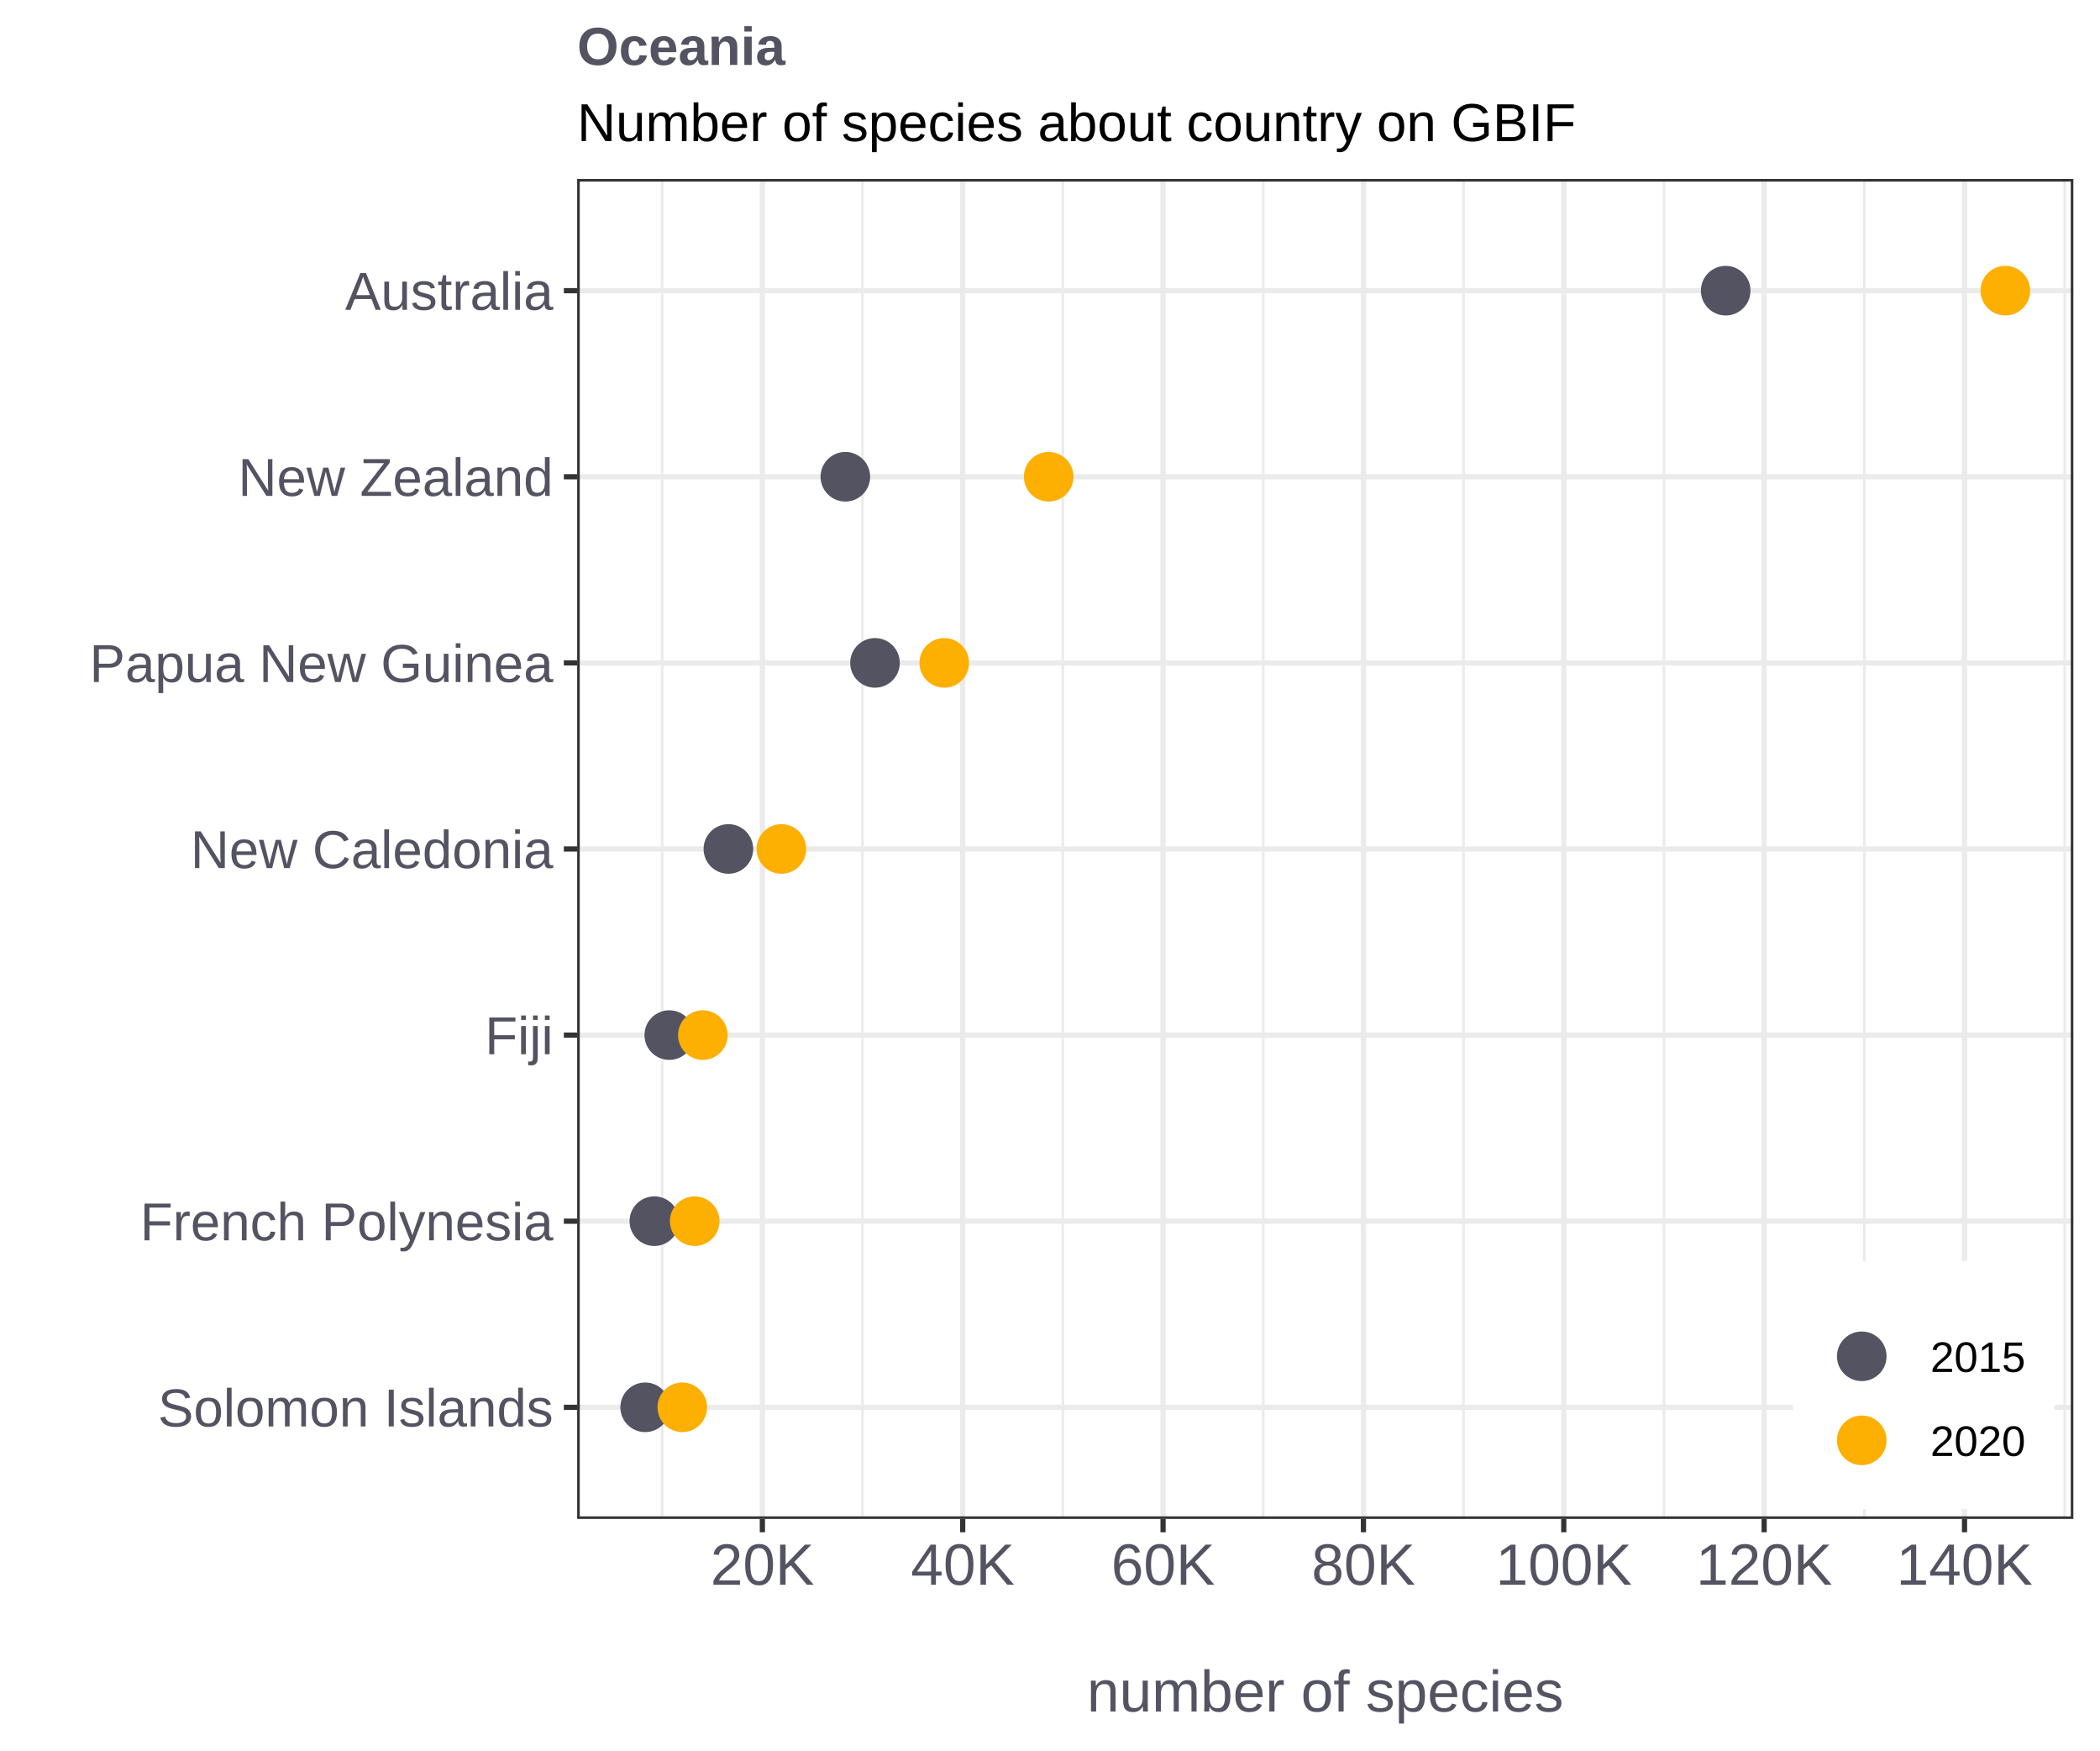
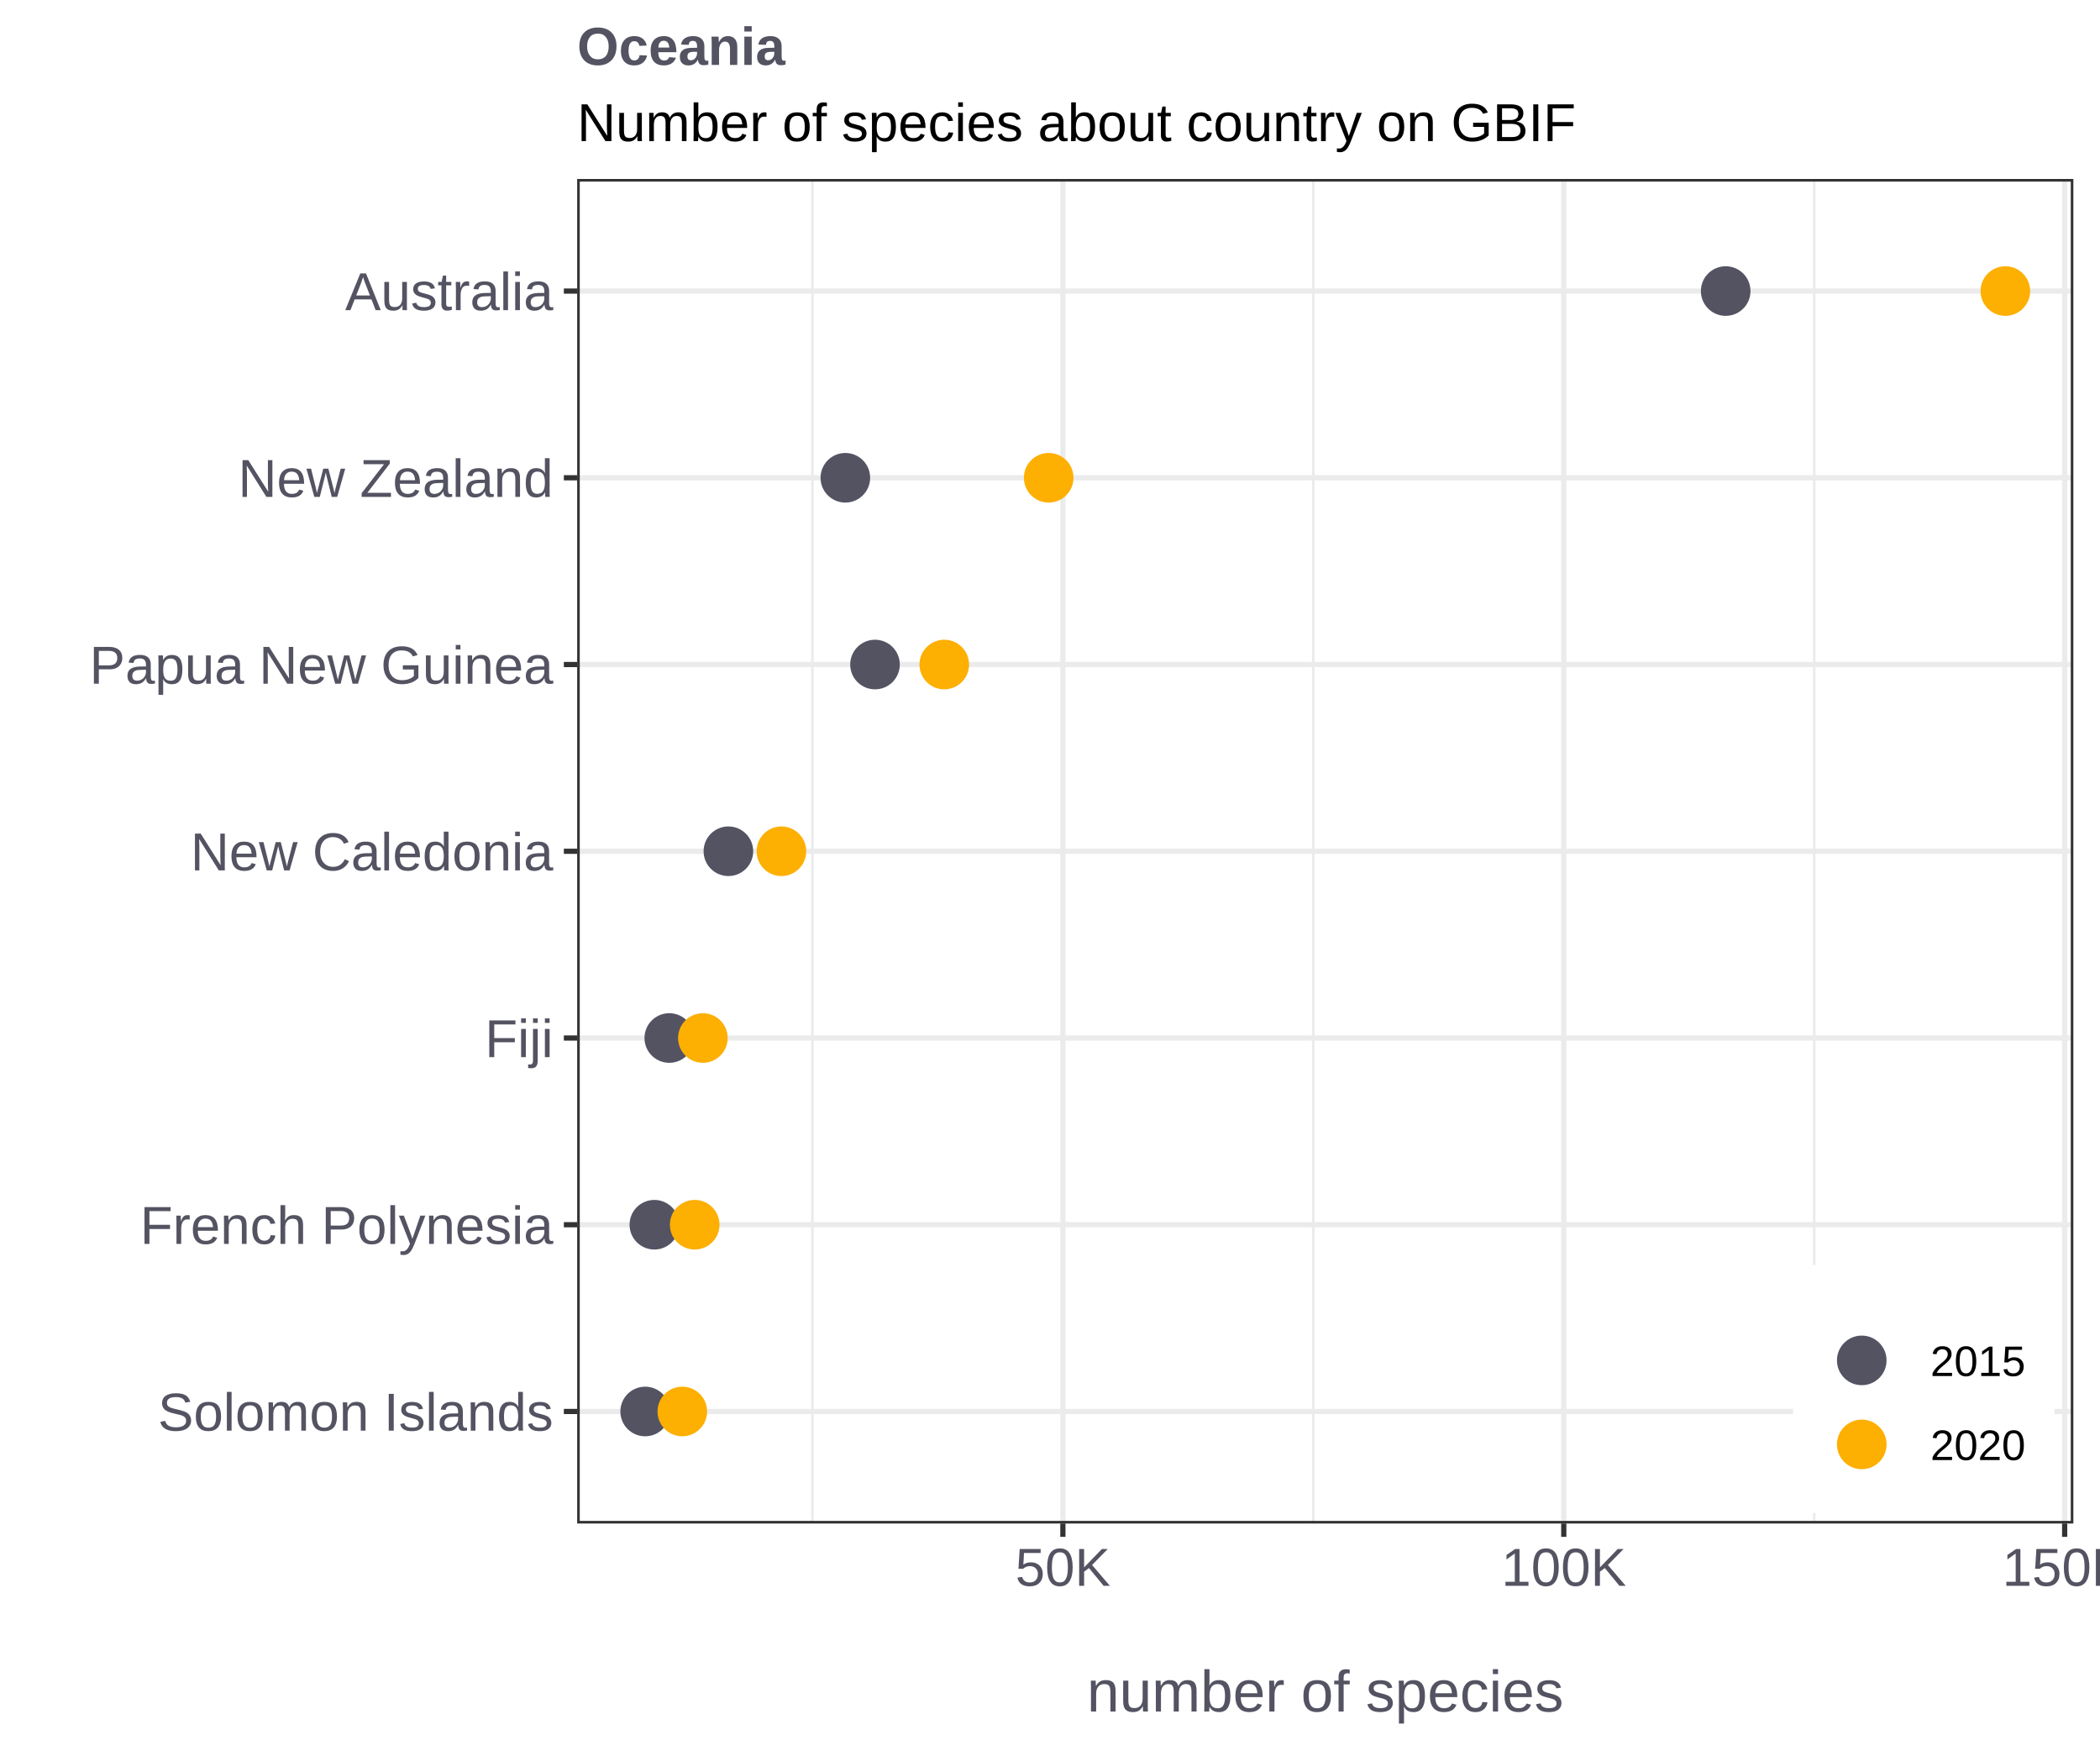
<svg xmlns="http://www.w3.org/2000/svg" viewBox="0 0 432.00 360.00">
  <defs>
    <style type="text/css">
    line, polyline, path, rect, circle {
      fill: none;
      stroke: #000000;
      stroke-linecap: round;
      stroke-linejoin: round;
      stroke-miterlimit: 10.00;
    }
  </style>
  </defs>
  <rect width="100%" height="100%" style="stroke: none; fill: #FFFFFF;" />
  <rect x="0.00" y="0.00" width="432.00" height="360.00" style="stroke-width: 1.07; stroke: #FFFFFF; fill: #FFFFFF;" />
  <defs>
-     <clipPath id="cpMTE4LjczNHw0MjYuNTIxfDMxMi4zOTV8MzYuODEzNA==">
-       <rect x="118.73" y="36.81" width="307.79" height="275.58" />
+     <clipPath id="cpMTE4LjczNHw0MjYuNTIxfDMxMy4zMzN8MzYuODEzNA==">
+       <rect x="118.73" y="36.81" width="307.79" height="276.52" />
    </clipPath>
  </defs>
-   <rect x="118.73" y="36.81" width="307.79" height="275.58" style="stroke-width: 1.07; stroke: none; fill: #FFFFFF;" clip-path="url(#cpMTE4LjczNHw0MjYuNTIxfDMxMi4zOTV8MzYuODEzNA==)" />
-   <polyline points="136.22,312.40 136.22,36.81 " style="stroke-width: 0.53; stroke: #EBEBEB; stroke-linecap: butt;" clip-path="url(#cpMTE4LjczNHw0MjYuNTIxfDMxMi4zOTV8MzYuODEzNA==)" />
-   <polyline points="177.43,312.40 177.43,36.81 " style="stroke-width: 0.53; stroke: #EBEBEB; stroke-linecap: butt;" clip-path="url(#cpMTE4LjczNHw0MjYuNTIxfDMxMi4zOTV8MzYuODEzNA==)" />
-   <polyline points="218.65,312.40 218.65,36.81 " style="stroke-width: 0.53; stroke: #EBEBEB; stroke-linecap: butt;" clip-path="url(#cpMTE4LjczNHw0MjYuNTIxfDMxMi4zOTV8MzYuODEzNA==)" />
-   <polyline points="259.87,312.40 259.87,36.81 " style="stroke-width: 0.53; stroke: #EBEBEB; stroke-linecap: butt;" clip-path="url(#cpMTE4LjczNHw0MjYuNTIxfDMxMi4zOTV8MzYuODEzNA==)" />
-   <polyline points="301.08,312.40 301.08,36.81 " style="stroke-width: 0.53; stroke: #EBEBEB; stroke-linecap: butt;" clip-path="url(#cpMTE4LjczNHw0MjYuNTIxfDMxMi4zOTV8MzYuODEzNA==)" />
-   <polyline points="342.30,312.40 342.30,36.81 " style="stroke-width: 0.53; stroke: #EBEBEB; stroke-linecap: butt;" clip-path="url(#cpMTE4LjczNHw0MjYuNTIxfDMxMi4zOTV8MzYuODEzNA==)" />
-   <polyline points="383.52,312.40 383.52,36.81 " style="stroke-width: 0.53; stroke: #EBEBEB; stroke-linecap: butt;" clip-path="url(#cpMTE4LjczNHw0MjYuNTIxfDMxMi4zOTV8MzYuODEzNA==)" />
-   <polyline points="424.73,312.40 424.73,36.81 " style="stroke-width: 0.53; stroke: #EBEBEB; stroke-linecap: butt;" clip-path="url(#cpMTE4LjczNHw0MjYuNTIxfDMxMi4zOTV8MzYuODEzNA==)" />
-   <polyline points="118.73,289.43 426.52,289.43 " style="stroke-width: 1.07; stroke: #EBEBEB; stroke-linecap: butt;" clip-path="url(#cpMTE4LjczNHw0MjYuNTIxfDMxMi4zOTV8MzYuODEzNA==)" />
-   <polyline points="118.73,251.15 426.52,251.15 " style="stroke-width: 1.07; stroke: #EBEBEB; stroke-linecap: butt;" clip-path="url(#cpMTE4LjczNHw0MjYuNTIxfDMxMi4zOTV8MzYuODEzNA==)" />
-   <polyline points="118.73,212.88 426.52,212.88 " style="stroke-width: 1.07; stroke: #EBEBEB; stroke-linecap: butt;" clip-path="url(#cpMTE4LjczNHw0MjYuNTIxfDMxMi4zOTV8MzYuODEzNA==)" />
-   <polyline points="118.73,174.60 426.52,174.60 " style="stroke-width: 1.07; stroke: #EBEBEB; stroke-linecap: butt;" clip-path="url(#cpMTE4LjczNHw0MjYuNTIxfDMxMi4zOTV8MzYuODEzNA==)" />
-   <polyline points="118.73,136.33 426.52,136.33 " style="stroke-width: 1.07; stroke: #EBEBEB; stroke-linecap: butt;" clip-path="url(#cpMTE4LjczNHw0MjYuNTIxfDMxMi4zOTV8MzYuODEzNA==)" />
-   <polyline points="118.73,98.05 426.52,98.05 " style="stroke-width: 1.07; stroke: #EBEBEB; stroke-linecap: butt;" clip-path="url(#cpMTE4LjczNHw0MjYuNTIxfDMxMi4zOTV8MzYuODEzNA==)" />
-   <polyline points="118.73,59.78 426.52,59.78 " style="stroke-width: 1.07; stroke: #EBEBEB; stroke-linecap: butt;" clip-path="url(#cpMTE4LjczNHw0MjYuNTIxfDMxMi4zOTV8MzYuODEzNA==)" />
-   <polyline points="156.83,312.40 156.83,36.81 " style="stroke-width: 1.07; stroke: #EBEBEB; stroke-linecap: butt;" clip-path="url(#cpMTE4LjczNHw0MjYuNTIxfDMxMi4zOTV8MzYuODEzNA==)" />
-   <polyline points="198.04,312.40 198.04,36.81 " style="stroke-width: 1.07; stroke: #EBEBEB; stroke-linecap: butt;" clip-path="url(#cpMTE4LjczNHw0MjYuNTIxfDMxMi4zOTV8MzYuODEzNA==)" />
-   <polyline points="239.26,312.40 239.26,36.81 " style="stroke-width: 1.07; stroke: #EBEBEB; stroke-linecap: butt;" clip-path="url(#cpMTE4LjczNHw0MjYuNTIxfDMxMi4zOTV8MzYuODEzNA==)" />
-   <polyline points="280.48,312.40 280.48,36.81 " style="stroke-width: 1.07; stroke: #EBEBEB; stroke-linecap: butt;" clip-path="url(#cpMTE4LjczNHw0MjYuNTIxfDMxMi4zOTV8MzYuODEzNA==)" />
-   <polyline points="321.69,312.40 321.69,36.81 " style="stroke-width: 1.07; stroke: #EBEBEB; stroke-linecap: butt;" clip-path="url(#cpMTE4LjczNHw0MjYuNTIxfDMxMi4zOTV8MzYuODEzNA==)" />
-   <polyline points="362.91,312.40 362.91,36.81 " style="stroke-width: 1.07; stroke: #EBEBEB; stroke-linecap: butt;" clip-path="url(#cpMTE4LjczNHw0MjYuNTIxfDMxMi4zOTV8MzYuODEzNA==)" />
-   <polyline points="404.13,312.40 404.13,36.81 " style="stroke-width: 1.07; stroke: #EBEBEB; stroke-linecap: butt;" clip-path="url(#cpMTE4LjczNHw0MjYuNTIxfDMxMi4zOTV8MzYuODEzNA==)" />
-   <circle cx="355.00" cy="59.78" r="3.56pt" style="stroke-width: 0.71; stroke: #535362; fill: #535362;" clip-path="url(#cpMTE4LjczNHw0MjYuNTIxfDMxMi4zOTV8MzYuODEzNA==)" />
-   <circle cx="412.53" cy="59.78" r="3.56pt" style="stroke-width: 0.71; stroke: #FDAF02; fill: #FDAF02;" clip-path="url(#cpMTE4LjczNHw0MjYuNTIxfDMxMi4zOTV8MzYuODEzNA==)" />
-   <circle cx="137.68" cy="212.88" r="3.56pt" style="stroke-width: 0.71; stroke: #535362; fill: #535362;" clip-path="url(#cpMTE4LjczNHw0MjYuNTIxfDMxMi4zOTV8MzYuODEzNA==)" />
-   <circle cx="144.59" cy="212.88" r="3.56pt" style="stroke-width: 0.71; stroke: #FDAF02; fill: #FDAF02;" clip-path="url(#cpMTE4LjczNHw0MjYuNTIxfDMxMi4zOTV8MzYuODEzNA==)" />
-   <circle cx="134.61" cy="251.15" r="3.56pt" style="stroke-width: 0.71; stroke: #535362; fill: #535362;" clip-path="url(#cpMTE4LjczNHw0MjYuNTIxfDMxMi4zOTV8MzYuODEzNA==)" />
-   <circle cx="142.91" cy="251.15" r="3.56pt" style="stroke-width: 0.71; stroke: #FDAF02; fill: #FDAF02;" clip-path="url(#cpMTE4LjczNHw0MjYuNTIxfDMxMi4zOTV8MzYuODEzNA==)" />
-   <circle cx="149.84" cy="174.60" r="3.56pt" style="stroke-width: 0.71; stroke: #535362; fill: #535362;" clip-path="url(#cpMTE4LjczNHw0MjYuNTIxfDMxMi4zOTV8MzYuODEzNA==)" />
-   <circle cx="160.75" cy="174.60" r="3.56pt" style="stroke-width: 0.71; stroke: #FDAF02; fill: #FDAF02;" clip-path="url(#cpMTE4LjczNHw0MjYuNTIxfDMxMi4zOTV8MzYuODEzNA==)" />
-   <circle cx="173.90" cy="98.05" r="3.56pt" style="stroke-width: 0.71; stroke: #535362; fill: #535362;" clip-path="url(#cpMTE4LjczNHw0MjYuNTIxfDMxMi4zOTV8MzYuODEzNA==)" />
-   <circle cx="215.73" cy="98.05" r="3.56pt" style="stroke-width: 0.71; stroke: #FDAF02; fill: #FDAF02;" clip-path="url(#cpMTE4LjczNHw0MjYuNTIxfDMxMi4zOTV8MzYuODEzNA==)" />
-   <circle cx="180.00" cy="136.33" r="3.56pt" style="stroke-width: 0.71; stroke: #535362; fill: #535362;" clip-path="url(#cpMTE4LjczNHw0MjYuNTIxfDMxMi4zOTV8MzYuODEzNA==)" />
-   <circle cx="194.25" cy="136.33" r="3.56pt" style="stroke-width: 0.71; stroke: #FDAF02; fill: #FDAF02;" clip-path="url(#cpMTE4LjczNHw0MjYuNTIxfDMxMi4zOTV8MzYuODEzNA==)" />
-   <circle cx="132.72" cy="289.43" r="3.56pt" style="stroke-width: 0.71; stroke: #535362; fill: #535362;" clip-path="url(#cpMTE4LjczNHw0MjYuNTIxfDMxMi4zOTV8MzYuODEzNA==)" />
-   <circle cx="140.36" cy="289.43" r="3.56pt" style="stroke-width: 0.71; stroke: #FDAF02; fill: #FDAF02;" clip-path="url(#cpMTE4LjczNHw0MjYuNTIxfDMxMi4zOTV8MzYuODEzNA==)" />
-   <rect x="118.73" y="36.81" width="307.79" height="275.58" style="stroke-width: 1.07; stroke: #333333;" clip-path="url(#cpMTE4LjczNHw0MjYuNTIxfDMxMi4zOTV8MzYuODEzNA==)" />
+   <rect x="118.73" y="36.81" width="307.79" height="276.52" style="stroke-width: 1.07; stroke: none; fill: #FFFFFF;" clip-path="url(#cpMTE4LjczNHw0MjYuNTIxfDMxMy4zMzN8MzYuODEzNA==)" />
+   <polyline points="167.13,313.33 167.13,36.81 " style="stroke-width: 0.53; stroke: #EBEBEB; stroke-linecap: butt;" clip-path="url(#cpMTE4LjczNHw0MjYuNTIxfDMxMy4zMzN8MzYuODEzNA==)" />
+   <polyline points="270.17,313.33 270.17,36.81 " style="stroke-width: 0.53; stroke: #EBEBEB; stroke-linecap: butt;" clip-path="url(#cpMTE4LjczNHw0MjYuNTIxfDMxMy4zMzN8MzYuODEzNA==)" />
+   <polyline points="373.21,313.33 373.21,36.81 " style="stroke-width: 0.53; stroke: #EBEBEB; stroke-linecap: butt;" clip-path="url(#cpMTE4LjczNHw0MjYuNTIxfDMxMy4zMzN8MzYuODEzNA==)" />
+   <polyline points="118.73,290.29 426.52,290.29 " style="stroke-width: 1.07; stroke: #EBEBEB; stroke-linecap: butt;" clip-path="url(#cpMTE4LjczNHw0MjYuNTIxfDMxMy4zMzN8MzYuODEzNA==)" />
+   <polyline points="118.73,251.88 426.52,251.88 " style="stroke-width: 1.07; stroke: #EBEBEB; stroke-linecap: butt;" clip-path="url(#cpMTE4LjczNHw0MjYuNTIxfDMxMy4zMzN8MzYuODEzNA==)" />
+   <polyline points="118.73,213.48 426.52,213.48 " style="stroke-width: 1.07; stroke: #EBEBEB; stroke-linecap: butt;" clip-path="url(#cpMTE4LjczNHw0MjYuNTIxfDMxMy4zMzN8MzYuODEzNA==)" />
+   <polyline points="118.73,175.07 426.52,175.07 " style="stroke-width: 1.07; stroke: #EBEBEB; stroke-linecap: butt;" clip-path="url(#cpMTE4LjczNHw0MjYuNTIxfDMxMy4zMzN8MzYuODEzNA==)" />
+   <polyline points="118.73,136.67 426.52,136.67 " style="stroke-width: 1.07; stroke: #EBEBEB; stroke-linecap: butt;" clip-path="url(#cpMTE4LjczNHw0MjYuNTIxfDMxMy4zMzN8MzYuODEzNA==)" />
+   <polyline points="118.73,98.26 426.52,98.26 " style="stroke-width: 1.07; stroke: #EBEBEB; stroke-linecap: butt;" clip-path="url(#cpMTE4LjczNHw0MjYuNTIxfDMxMy4zMzN8MzYuODEzNA==)" />
+   <polyline points="118.73,59.86 426.52,59.86 " style="stroke-width: 1.07; stroke: #EBEBEB; stroke-linecap: butt;" clip-path="url(#cpMTE4LjczNHw0MjYuNTIxfDMxMy4zMzN8MzYuODEzNA==)" />
+   <polyline points="218.65,313.33 218.65,36.81 " style="stroke-width: 1.07; stroke: #EBEBEB; stroke-linecap: butt;" clip-path="url(#cpMTE4LjczNHw0MjYuNTIxfDMxMy4zMzN8MzYuODEzNA==)" />
+   <polyline points="321.69,313.33 321.69,36.81 " style="stroke-width: 1.07; stroke: #EBEBEB; stroke-linecap: butt;" clip-path="url(#cpMTE4LjczNHw0MjYuNTIxfDMxMy4zMzN8MzYuODEzNA==)" />
+   <polyline points="424.73,313.33 424.73,36.81 " style="stroke-width: 1.07; stroke: #EBEBEB; stroke-linecap: butt;" clip-path="url(#cpMTE4LjczNHw0MjYuNTIxfDMxMy4zMzN8MzYuODEzNA==)" />
+   <circle cx="355.00" cy="59.86" r="3.56pt" style="stroke-width: 0.71; stroke: #535362; fill: #535362;" clip-path="url(#cpMTE4LjczNHw0MjYuNTIxfDMxMy4zMzN8MzYuODEzNA==)" />
+   <circle cx="412.53" cy="59.86" r="3.56pt" style="stroke-width: 0.71; stroke: #FDAF02; fill: #FDAF02;" clip-path="url(#cpMTE4LjczNHw0MjYuNTIxfDMxMy4zMzN8MzYuODEzNA==)" />
+   <circle cx="137.68" cy="213.48" r="3.56pt" style="stroke-width: 0.71; stroke: #535362; fill: #535362;" clip-path="url(#cpMTE4LjczNHw0MjYuNTIxfDMxMy4zMzN8MzYuODEzNA==)" />
+   <circle cx="144.59" cy="213.48" r="3.56pt" style="stroke-width: 0.71; stroke: #FDAF02; fill: #FDAF02;" clip-path="url(#cpMTE4LjczNHw0MjYuNTIxfDMxMy4zMzN8MzYuODEzNA==)" />
+   <circle cx="134.61" cy="251.88" r="3.56pt" style="stroke-width: 0.71; stroke: #535362; fill: #535362;" clip-path="url(#cpMTE4LjczNHw0MjYuNTIxfDMxMy4zMzN8MzYuODEzNA==)" />
+   <circle cx="142.91" cy="251.88" r="3.56pt" style="stroke-width: 0.71; stroke: #FDAF02; fill: #FDAF02;" clip-path="url(#cpMTE4LjczNHw0MjYuNTIxfDMxMy4zMzN8MzYuODEzNA==)" />
+   <circle cx="149.84" cy="175.07" r="3.56pt" style="stroke-width: 0.71; stroke: #535362; fill: #535362;" clip-path="url(#cpMTE4LjczNHw0MjYuNTIxfDMxMy4zMzN8MzYuODEzNA==)" />
+   <circle cx="160.75" cy="175.07" r="3.56pt" style="stroke-width: 0.71; stroke: #FDAF02; fill: #FDAF02;" clip-path="url(#cpMTE4LjczNHw0MjYuNTIxfDMxMy4zMzN8MzYuODEzNA==)" />
+   <circle cx="173.90" cy="98.26" r="3.56pt" style="stroke-width: 0.71; stroke: #535362; fill: #535362;" clip-path="url(#cpMTE4LjczNHw0MjYuNTIxfDMxMy4zMzN8MzYuODEzNA==)" />
+   <circle cx="215.73" cy="98.26" r="3.56pt" style="stroke-width: 0.71; stroke: #FDAF02; fill: #FDAF02;" clip-path="url(#cpMTE4LjczNHw0MjYuNTIxfDMxMy4zMzN8MzYuODEzNA==)" />
+   <circle cx="180.00" cy="136.67" r="3.56pt" style="stroke-width: 0.71; stroke: #535362; fill: #535362;" clip-path="url(#cpMTE4LjczNHw0MjYuNTIxfDMxMy4zMzN8MzYuODEzNA==)" />
+   <circle cx="194.25" cy="136.67" r="3.56pt" style="stroke-width: 0.71; stroke: #FDAF02; fill: #FDAF02;" clip-path="url(#cpMTE4LjczNHw0MjYuNTIxfDMxMy4zMzN8MzYuODEzNA==)" />
+   <circle cx="132.72" cy="290.29" r="3.56pt" style="stroke-width: 0.71; stroke: #535362; fill: #535362;" clip-path="url(#cpMTE4LjczNHw0MjYuNTIxfDMxMy4zMzN8MzYuODEzNA==)" />
+   <circle cx="140.36" cy="290.29" r="3.56pt" style="stroke-width: 0.71; stroke: #FDAF02; fill: #FDAF02;" clip-path="url(#cpMTE4LjczNHw0MjYuNTIxfDMxMy4zMzN8MzYuODEzNA==)" />
+   <rect x="118.73" y="36.81" width="307.79" height="276.52" style="stroke-width: 1.07; stroke: #333333;" clip-path="url(#cpMTE4LjczNHw0MjYuNTIxfDMxMy4zMzN8MzYuODEzNA==)" />
  <defs>
    <clipPath id="cpMHw0MzJ8MzYwfDA=">
      <rect x="0.00" y="0.00" width="432.00" height="360.00" />
    </clipPath>
  </defs>
  <g clip-path="url(#cpMHw0MzJ8MzYwfDA=)">
-     <text x="32.48" y="293.37" style="font-size: 11.00px; fill: #535362; font-family: Arial;" textLength="81.32px" lengthAdjust="spacingAndGlyphs">Solomon Islands</text>
+     <text x="32.48" y="294.23" style="font-size: 11.00px; fill: #535362; font-family: Arial;" textLength="81.32px" lengthAdjust="spacingAndGlyphs">Solomon Islands</text>
  </g>
  <g clip-path="url(#cpMHw0MzJ8MzYwfDA=)">
-     <text x="28.82" y="255.09" style="font-size: 11.00px; fill: #535362; font-family: Arial;" textLength="84.99px" lengthAdjust="spacingAndGlyphs">French Polynesia</text>
+     <text x="28.82" y="255.82" style="font-size: 11.00px; fill: #535362; font-family: Arial;" textLength="84.99px" lengthAdjust="spacingAndGlyphs">French Polynesia</text>
  </g>
  <g clip-path="url(#cpMHw0MzJ8MzYwfDA=)">
-     <text x="99.75" y="216.82" style="font-size: 11.00px; fill: #535362; font-family: Arial;" textLength="14.05px" lengthAdjust="spacingAndGlyphs">Fiji</text>
+     <text x="99.75" y="217.42" style="font-size: 11.00px; fill: #535362; font-family: Arial;" textLength="14.05px" lengthAdjust="spacingAndGlyphs">Fiji</text>
  </g>
  <g clip-path="url(#cpMHw0MzJ8MzYwfDA=)">
-     <text x="39.20" y="178.54" style="font-size: 11.00px; fill: #535362; font-family: Arial;" textLength="74.60px" lengthAdjust="spacingAndGlyphs">New Caledonia</text>
+     <text x="39.20" y="179.01" style="font-size: 11.00px; fill: #535362; font-family: Arial;" textLength="74.60px" lengthAdjust="spacingAndGlyphs">New Caledonia</text>
  </g>
  <g clip-path="url(#cpMHw0MzJ8MzYwfDA=)">
-     <text x="18.41" y="140.27" style="font-size: 11.00px; fill: #535362; font-family: Arial;" textLength="95.40px" lengthAdjust="spacingAndGlyphs">Papua New Guinea</text>
+     <text x="18.41" y="140.61" style="font-size: 11.00px; fill: #535362; font-family: Arial;" textLength="95.40px" lengthAdjust="spacingAndGlyphs">Papua New Guinea</text>
  </g>
  <g clip-path="url(#cpMHw0MzJ8MzYwfDA=)">
-     <text x="48.99" y="101.99" style="font-size: 11.00px; fill: #535362; font-family: Arial;" textLength="64.81px" lengthAdjust="spacingAndGlyphs">New Zealand</text>
+     <text x="48.99" y="102.20" style="font-size: 11.00px; fill: #535362; font-family: Arial;" textLength="64.81px" lengthAdjust="spacingAndGlyphs">New Zealand</text>
  </g>
  <g clip-path="url(#cpMHw0MzJ8MzYwfDA=)">
-     <text x="71.01" y="63.72" style="font-size: 11.00px; fill: #535362; font-family: Arial;" textLength="42.80px" lengthAdjust="spacingAndGlyphs">Australia</text>
+     <text x="71.01" y="63.79" style="font-size: 11.00px; fill: #535362; font-family: Arial;" textLength="42.80px" lengthAdjust="spacingAndGlyphs">Australia</text>
  </g>
-   <polyline points="115.99,289.43 118.73,289.43 " style="stroke-width: 1.07; stroke: #333333; stroke-linecap: butt;" clip-path="url(#cpMHw0MzJ8MzYwfDA=)" />
-   <polyline points="115.99,251.15 118.73,251.15 " style="stroke-width: 1.07; stroke: #333333; stroke-linecap: butt;" clip-path="url(#cpMHw0MzJ8MzYwfDA=)" />
-   <polyline points="115.99,212.88 118.73,212.88 " style="stroke-width: 1.07; stroke: #333333; stroke-linecap: butt;" clip-path="url(#cpMHw0MzJ8MzYwfDA=)" />
-   <polyline points="115.99,174.60 118.73,174.60 " style="stroke-width: 1.07; stroke: #333333; stroke-linecap: butt;" clip-path="url(#cpMHw0MzJ8MzYwfDA=)" />
-   <polyline points="115.99,136.33 118.73,136.33 " style="stroke-width: 1.07; stroke: #333333; stroke-linecap: butt;" clip-path="url(#cpMHw0MzJ8MzYwfDA=)" />
-   <polyline points="115.99,98.05 118.73,98.05 " style="stroke-width: 1.07; stroke: #333333; stroke-linecap: butt;" clip-path="url(#cpMHw0MzJ8MzYwfDA=)" />
-   <polyline points="115.99,59.78 118.73,59.78 " style="stroke-width: 1.07; stroke: #333333; stroke-linecap: butt;" clip-path="url(#cpMHw0MzJ8MzYwfDA=)" />
-   <polyline points="156.83,315.13 156.83,312.40 " style="stroke-width: 1.07; stroke: #333333; stroke-linecap: butt;" clip-path="url(#cpMHw0MzJ8MzYwfDA=)" />
-   <polyline points="198.04,315.13 198.04,312.40 " style="stroke-width: 1.07; stroke: #333333; stroke-linecap: butt;" clip-path="url(#cpMHw0MzJ8MzYwfDA=)" />
-   <polyline points="239.26,315.13 239.26,312.40 " style="stroke-width: 1.07; stroke: #333333; stroke-linecap: butt;" clip-path="url(#cpMHw0MzJ8MzYwfDA=)" />
-   <polyline points="280.48,315.13 280.48,312.40 " style="stroke-width: 1.07; stroke: #333333; stroke-linecap: butt;" clip-path="url(#cpMHw0MzJ8MzYwfDA=)" />
-   <polyline points="321.69,315.13 321.69,312.40 " style="stroke-width: 1.07; stroke: #333333; stroke-linecap: butt;" clip-path="url(#cpMHw0MzJ8MzYwfDA=)" />
-   <polyline points="362.91,315.13 362.91,312.40 " style="stroke-width: 1.07; stroke: #333333; stroke-linecap: butt;" clip-path="url(#cpMHw0MzJ8MzYwfDA=)" />
-   <polyline points="404.13,315.13 404.13,312.40 " style="stroke-width: 1.07; stroke: #333333; stroke-linecap: butt;" clip-path="url(#cpMHw0MzJ8MzYwfDA=)" />
+   <polyline points="115.99,290.29 118.73,290.29 " style="stroke-width: 1.07; stroke: #333333; stroke-linecap: butt;" clip-path="url(#cpMHw0MzJ8MzYwfDA=)" />
+   <polyline points="115.99,251.88 118.73,251.88 " style="stroke-width: 1.07; stroke: #333333; stroke-linecap: butt;" clip-path="url(#cpMHw0MzJ8MzYwfDA=)" />
+   <polyline points="115.99,213.48 118.73,213.48 " style="stroke-width: 1.07; stroke: #333333; stroke-linecap: butt;" clip-path="url(#cpMHw0MzJ8MzYwfDA=)" />
+   <polyline points="115.99,175.07 118.73,175.07 " style="stroke-width: 1.07; stroke: #333333; stroke-linecap: butt;" clip-path="url(#cpMHw0MzJ8MzYwfDA=)" />
+   <polyline points="115.99,136.67 118.73,136.67 " style="stroke-width: 1.07; stroke: #333333; stroke-linecap: butt;" clip-path="url(#cpMHw0MzJ8MzYwfDA=)" />
+   <polyline points="115.99,98.26 118.73,98.26 " style="stroke-width: 1.07; stroke: #333333; stroke-linecap: butt;" clip-path="url(#cpMHw0MzJ8MzYwfDA=)" />
+   <polyline points="115.99,59.86 118.73,59.86 " style="stroke-width: 1.07; stroke: #333333; stroke-linecap: butt;" clip-path="url(#cpMHw0MzJ8MzYwfDA=)" />
+   <polyline points="218.65,316.07 218.65,313.33 " style="stroke-width: 1.07; stroke: #333333; stroke-linecap: butt;" clip-path="url(#cpMHw0MzJ8MzYwfDA=)" />
+   <polyline points="321.69,316.07 321.69,313.33 " style="stroke-width: 1.07; stroke: #333333; stroke-linecap: butt;" clip-path="url(#cpMHw0MzJ8MzYwfDA=)" />
+   <polyline points="424.73,316.07 424.73,313.33 " style="stroke-width: 1.07; stroke: #333333; stroke-linecap: butt;" clip-path="url(#cpMHw0MzJ8MzYwfDA=)" />
  <g clip-path="url(#cpMHw0MzJ8MzYwfDA=)">
-     <text x="146.15" y="325.92" style="font-size: 12.00px; fill: #535362; font-family: Arial;" textLength="21.35px" lengthAdjust="spacingAndGlyphs">20K</text>
+     <text x="208.86" y="326.14" style="font-size: 11.00px; fill: #535362; font-family: Arial;" textLength="19.57px" lengthAdjust="spacingAndGlyphs">50K</text>
  </g>
  <g clip-path="url(#cpMHw0MzJ8MzYwfDA=)">
-     <text x="187.37" y="325.92" style="font-size: 12.00px; fill: #535362; font-family: Arial;" textLength="21.35px" lengthAdjust="spacingAndGlyphs">40K</text>
+     <text x="308.85" y="326.14" style="font-size: 11.00px; fill: #535362; font-family: Arial;" textLength="25.69px" lengthAdjust="spacingAndGlyphs">100K</text>
  </g>
  <g clip-path="url(#cpMHw0MzJ8MzYwfDA=)">
-     <text x="228.58" y="325.92" style="font-size: 12.00px; fill: #535362; font-family: Arial;" textLength="21.35px" lengthAdjust="spacingAndGlyphs">60K</text>
-   </g>
-   <g clip-path="url(#cpMHw0MzJ8MzYwfDA=)">
-     <text x="269.80" y="325.92" style="font-size: 12.00px; fill: #535362; font-family: Arial;" textLength="21.35px" lengthAdjust="spacingAndGlyphs">80K</text>
-   </g>
-   <g clip-path="url(#cpMHw0MzJ8MzYwfDA=)">
-     <text x="307.68" y="325.92" style="font-size: 12.00px; fill: #535362; font-family: Arial;" textLength="28.03px" lengthAdjust="spacingAndGlyphs">100K</text>
-   </g>
-   <g clip-path="url(#cpMHw0MzJ8MzYwfDA=)">
-     <text x="348.90" y="325.92" style="font-size: 12.00px; fill: #535362; font-family: Arial;" textLength="28.03px" lengthAdjust="spacingAndGlyphs">120K</text>
-   </g>
-   <g clip-path="url(#cpMHw0MzJ8MzYwfDA=)">
-     <text x="390.11" y="325.92" style="font-size: 12.00px; fill: #535362; font-family: Arial;" textLength="28.03px" lengthAdjust="spacingAndGlyphs">140K</text>
+     <text x="411.89" y="326.14" style="font-size: 11.00px; fill: #535362; font-family: Arial;" textLength="25.69px" lengthAdjust="spacingAndGlyphs">150K</text>
  </g>
  <g clip-path="url(#cpMHw0MzJ8MzYwfDA=)">
    <text x="223.60" y="351.99" style="font-size: 12.00px; fill: #535362; font-family: Arial;" textLength="98.05px" lengthAdjust="spacingAndGlyphs">number of species</text>
  </g>
-   <rect x="368.87" y="259.34" width="53.74" height="51.00" style="stroke-width: 1.07; stroke: none; fill: #FFFFFF;" clip-path="url(#cpMHw0MzJ8MzYwfDA=)" />
-   <rect x="374.35" y="270.30" width="17.28" height="17.28" style="stroke-width: 1.07; stroke: none; fill: #FFFFFF;" clip-path="url(#cpMHw0MzJ8MzYwfDA=)" />
-   <circle cx="382.99" cy="278.94" r="3.56pt" style="stroke-width: 0.71; stroke: #535362; fill: #535362;" clip-path="url(#cpMHw0MzJ8MzYwfDA=)" />
-   <rect x="374.35" y="287.58" width="17.28" height="17.28" style="stroke-width: 1.07; stroke: none; fill: #FFFFFF;" clip-path="url(#cpMHw0MzJ8MzYwfDA=)" />
-   <circle cx="382.99" cy="296.22" r="3.56pt" style="stroke-width: 0.71; stroke: #FDAF02; fill: #FDAF02;" clip-path="url(#cpMHw0MzJ8MzYwfDA=)" />
+   <rect x="368.87" y="260.18" width="53.74" height="51.00" style="stroke-width: 1.07; stroke: none; fill: #FFFFFF;" clip-path="url(#cpMHw0MzJ8MzYwfDA=)" />
+   <rect x="374.35" y="271.14" width="17.28" height="17.28" style="stroke-width: 1.07; stroke: none; fill: #FFFFFF;" clip-path="url(#cpMHw0MzJ8MzYwfDA=)" />
+   <circle cx="382.99" cy="279.78" r="3.56pt" style="stroke-width: 0.71; stroke: #535362; fill: #535362;" clip-path="url(#cpMHw0MzJ8MzYwfDA=)" />
+   <rect x="374.35" y="288.42" width="17.28" height="17.28" style="stroke-width: 1.07; stroke: none; fill: #FFFFFF;" clip-path="url(#cpMHw0MzJ8MzYwfDA=)" />
+   <circle cx="382.99" cy="297.06" r="3.56pt" style="stroke-width: 0.71; stroke: #FDAF02; fill: #FDAF02;" clip-path="url(#cpMHw0MzJ8MzYwfDA=)" />
  <g clip-path="url(#cpMHw0MzJ8MzYwfDA=)">
-     <text x="397.11" y="282.16" style="font-size: 8.80px; font-family: Arial;" textLength="20.02px" lengthAdjust="spacingAndGlyphs">2015</text>
+     <text x="397.11" y="283.00" style="font-size: 8.80px; font-family: Arial;" textLength="20.02px" lengthAdjust="spacingAndGlyphs">2015</text>
  </g>
  <g clip-path="url(#cpMHw0MzJ8MzYwfDA=)">
-     <text x="397.11" y="299.44" style="font-size: 8.80px; font-family: Arial;" textLength="20.02px" lengthAdjust="spacingAndGlyphs">2020</text>
+     <text x="397.11" y="300.28" style="font-size: 8.80px; font-family: Arial;" textLength="20.02px" lengthAdjust="spacingAndGlyphs">2020</text>
  </g>
  <g clip-path="url(#cpMHw0MzJ8MzYwfDA=)">
    <text x="118.73" y="29.02" style="font-size: 11.00px; font-family: Arial;" textLength="205.43px" lengthAdjust="spacingAndGlyphs">Number of species about country on GBIF</text>
  </g>
  <g clip-path="url(#cpMHw0MzJ8MzYwfDA=)">
    <text x="118.73" y="13.35" style="font-size: 11.00px; font-weight: bold; fill: #535362; font-family: Arial;" textLength="42.80px" lengthAdjust="spacingAndGlyphs">Oceania</text>
  </g>
</svg>
